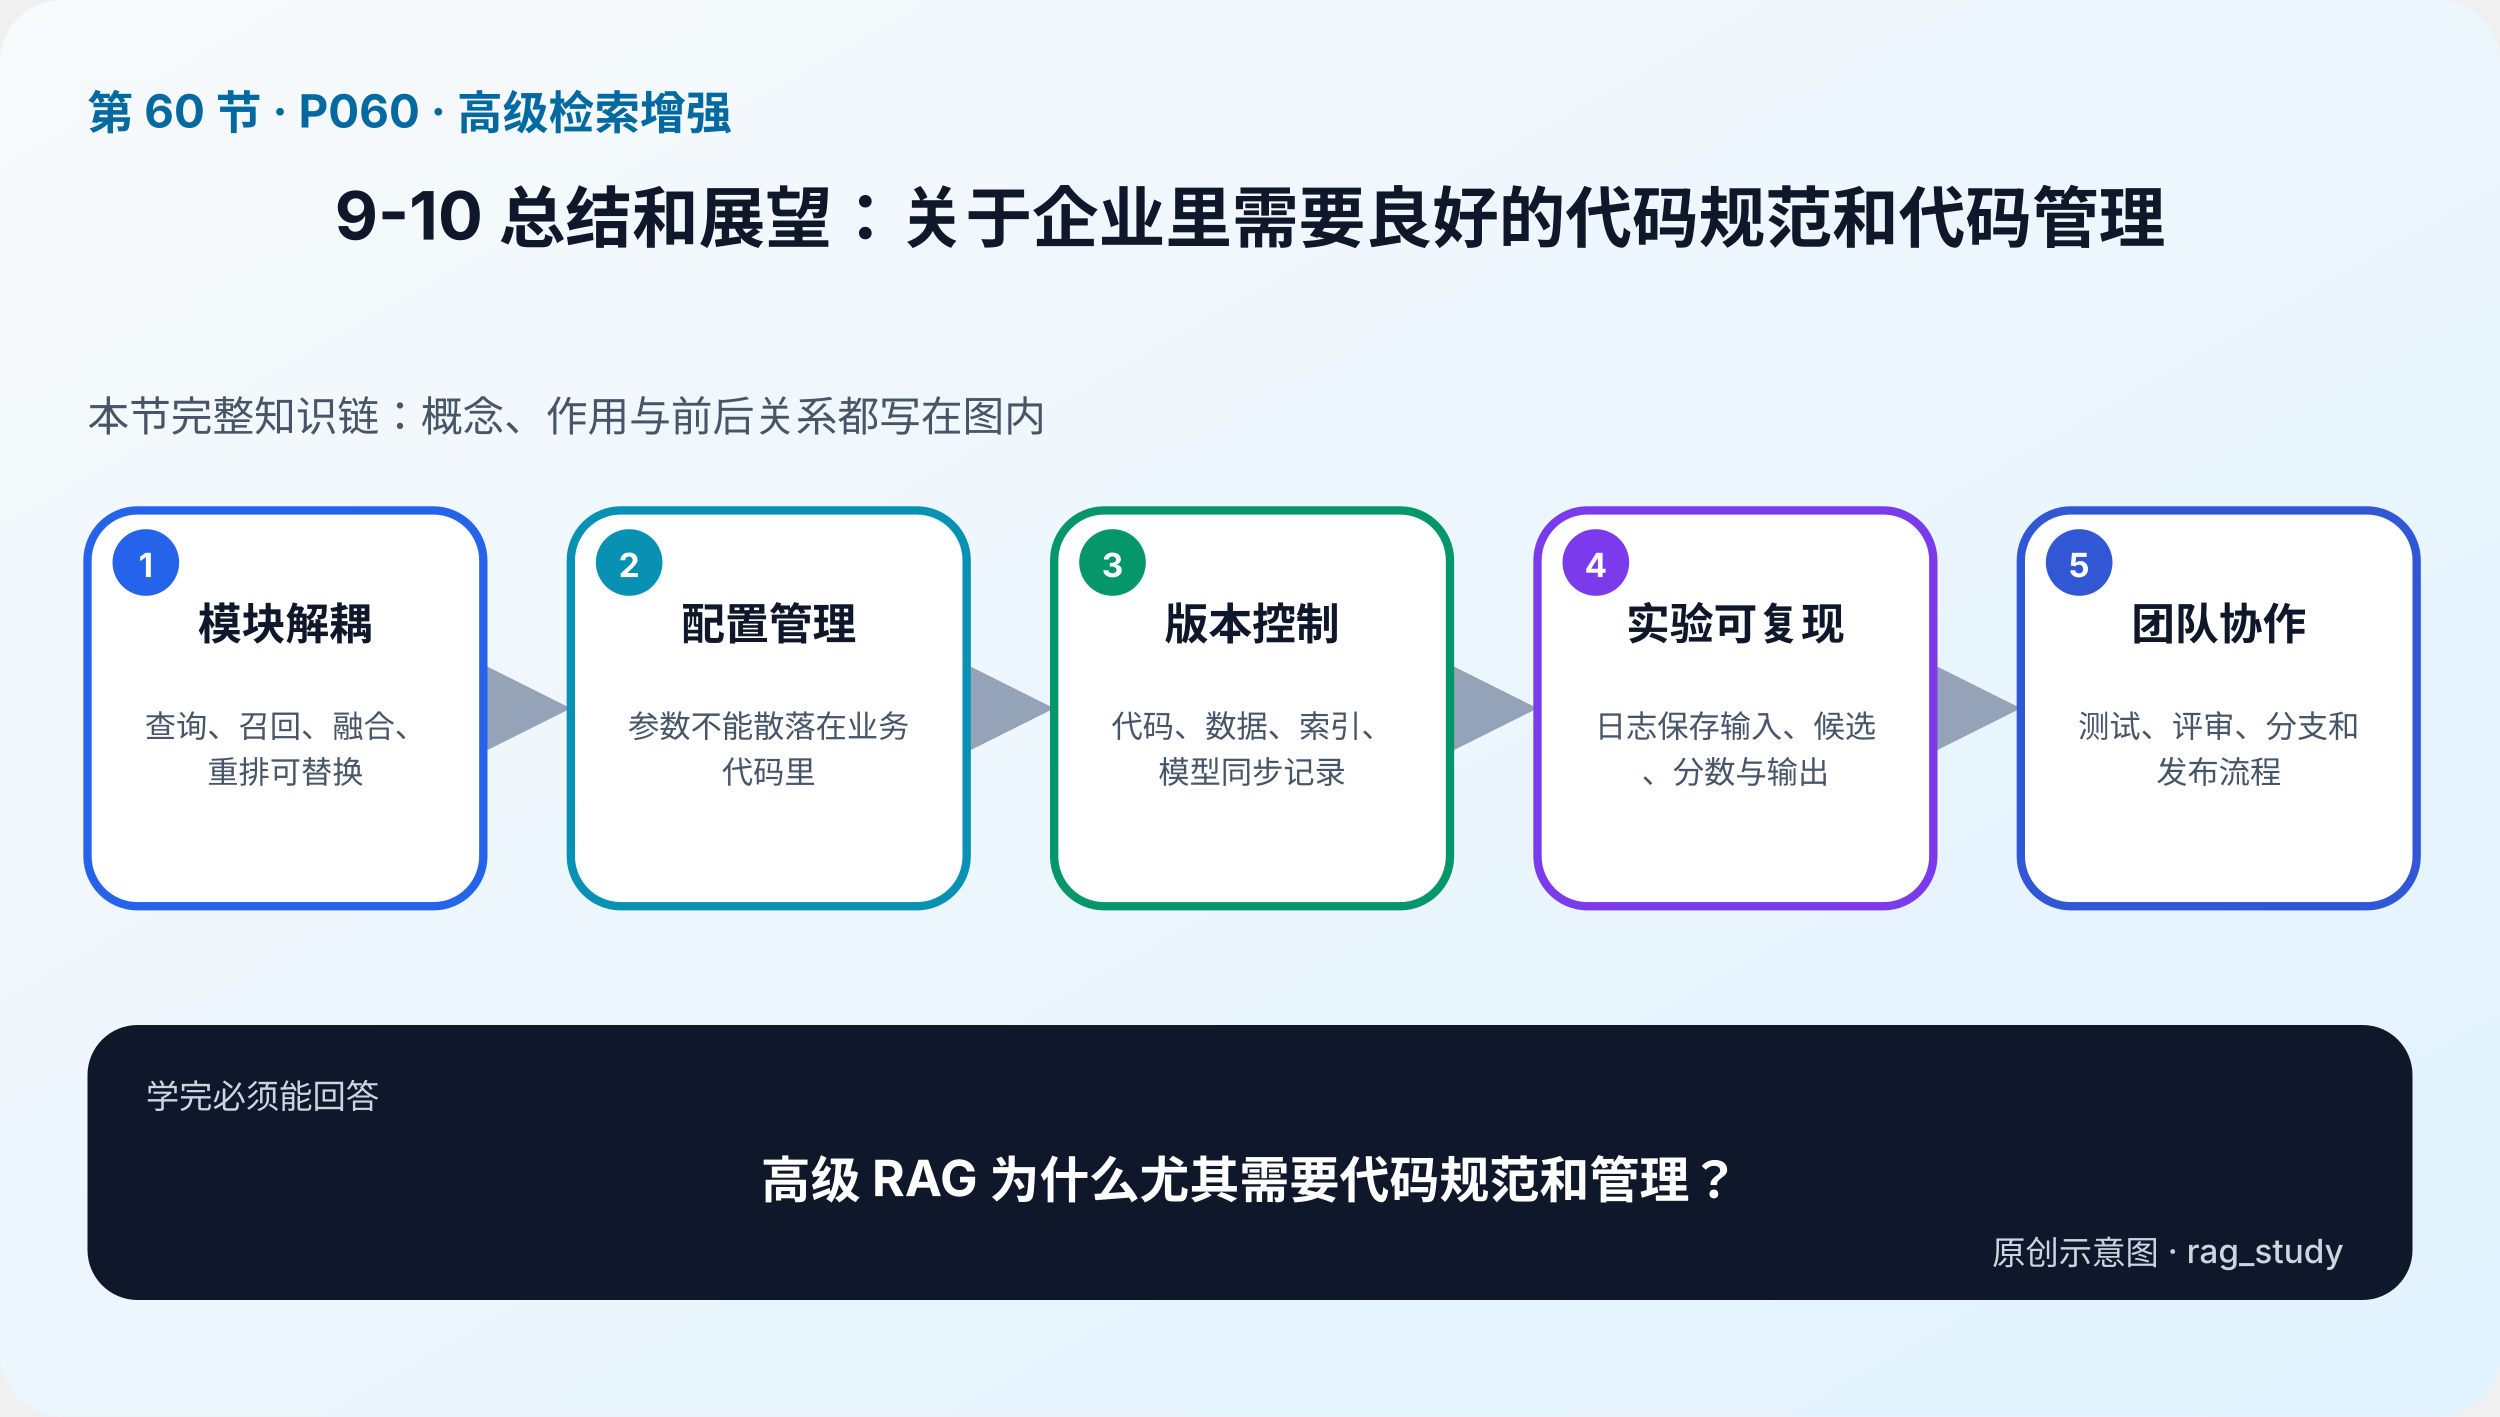
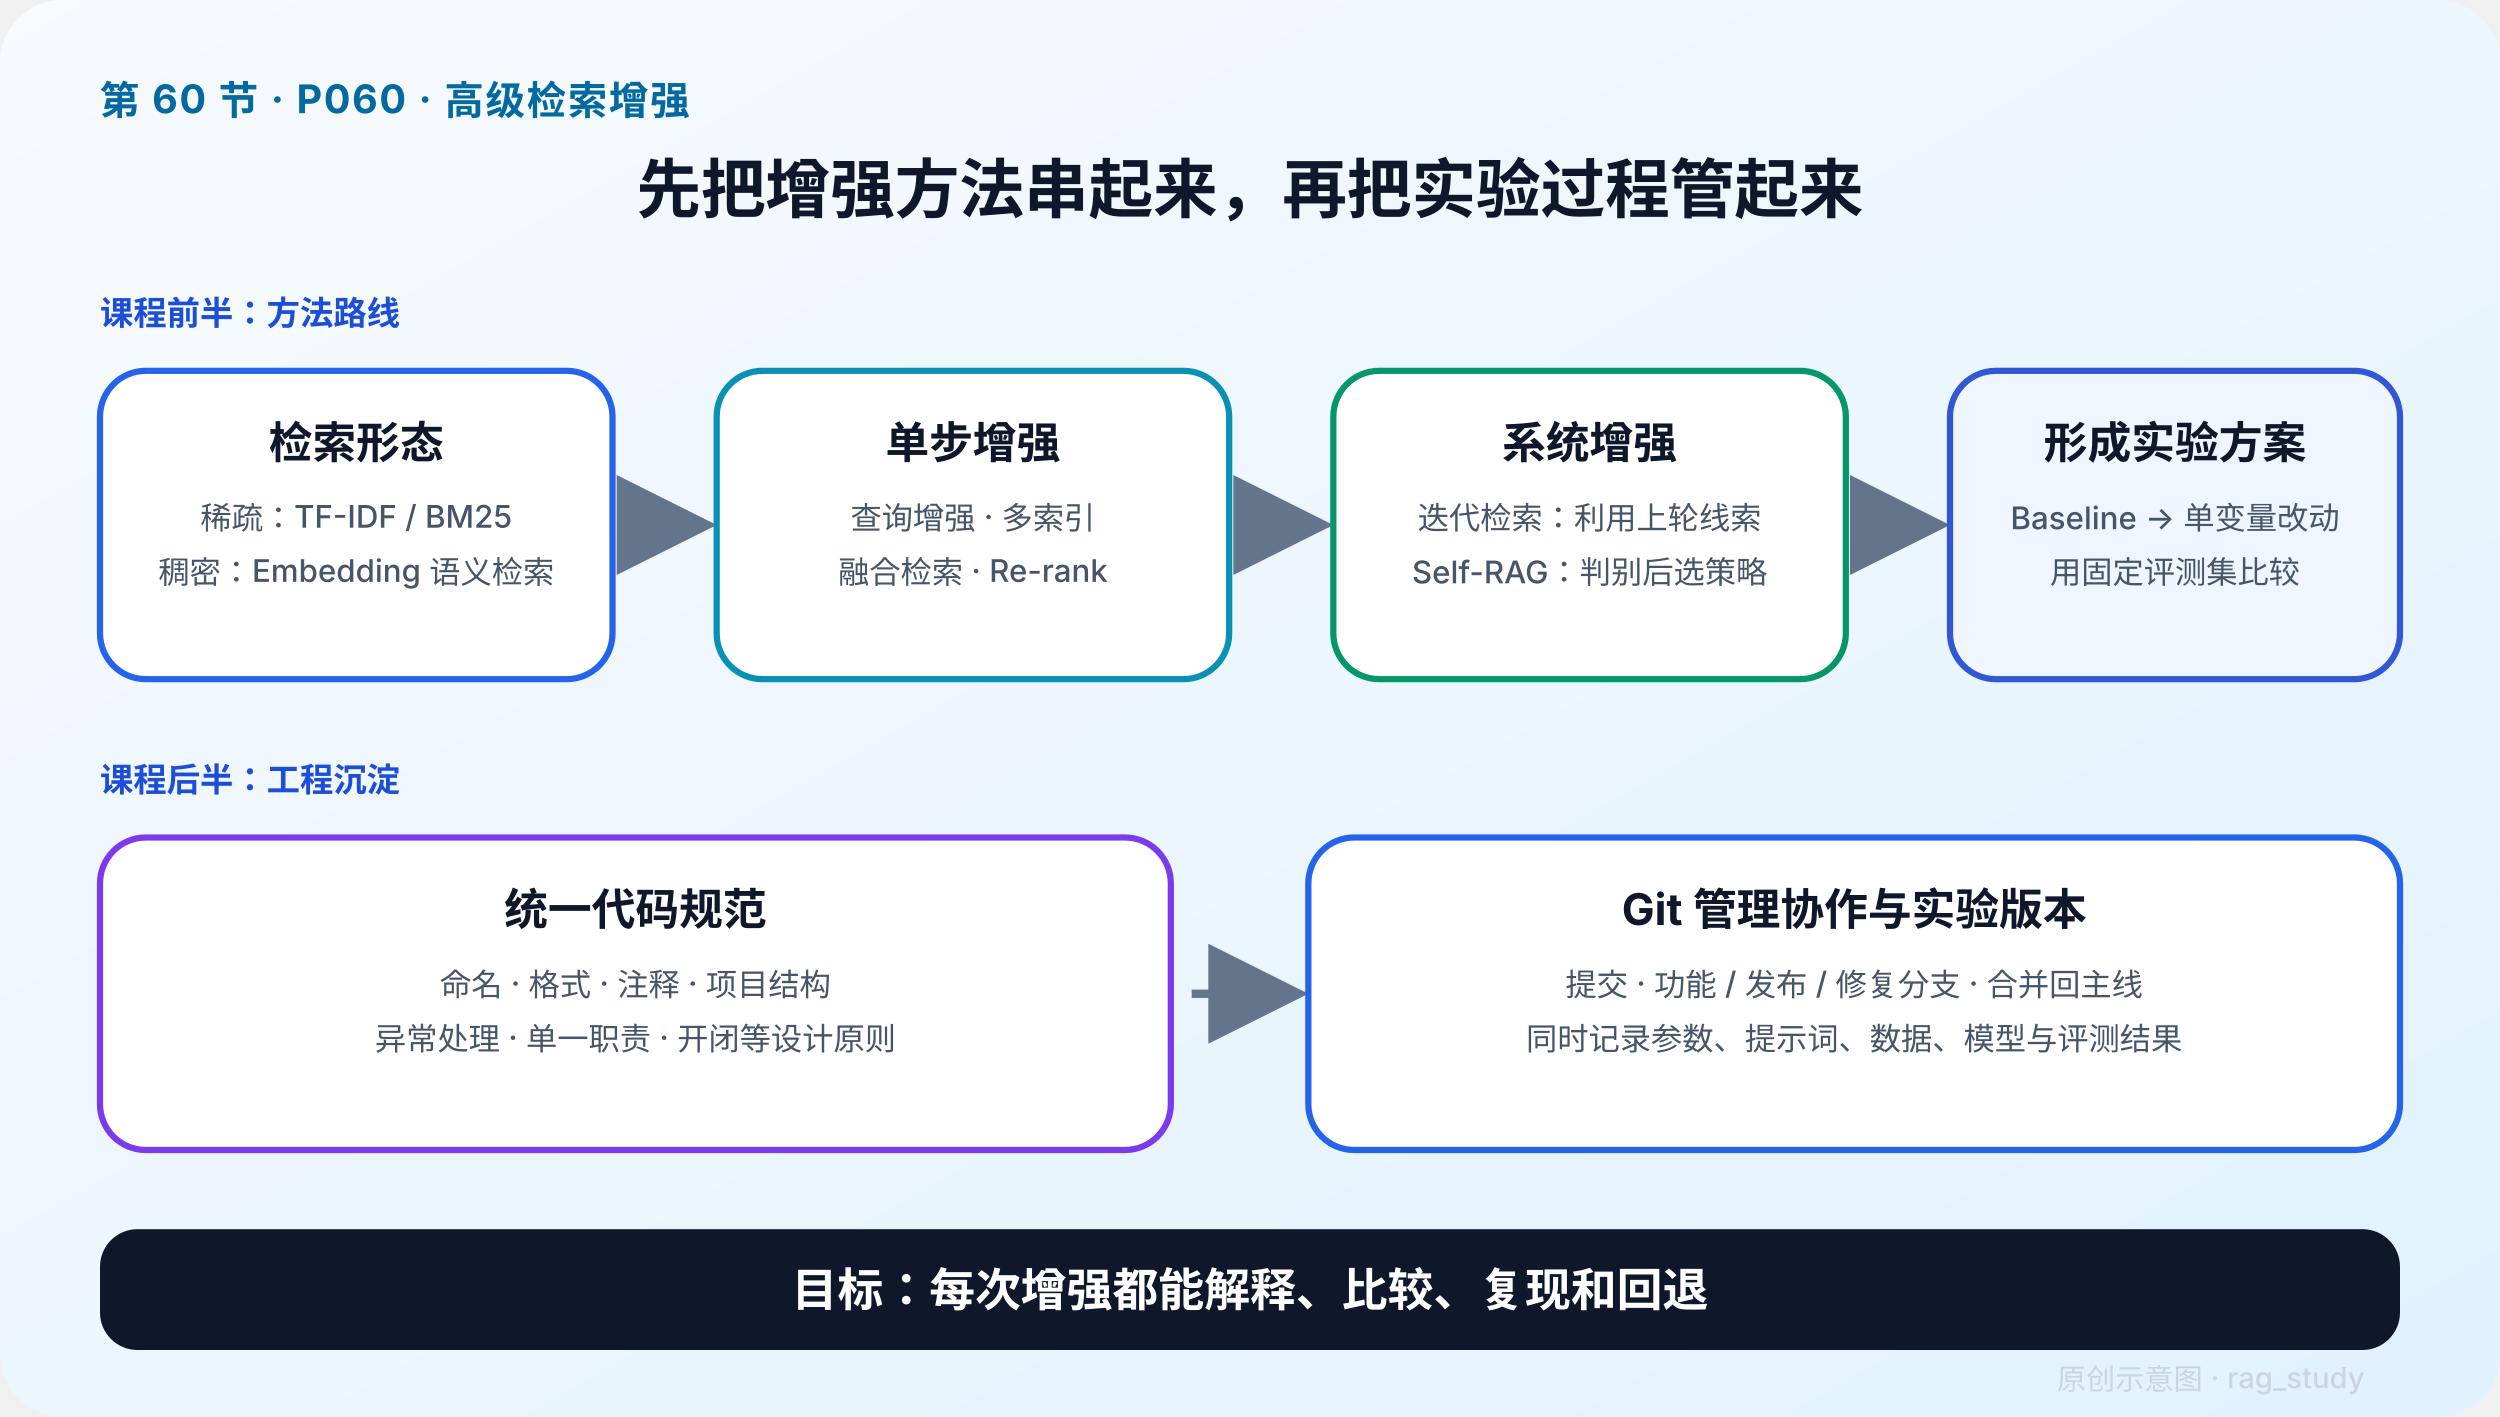
<svg xmlns="http://www.w3.org/2000/svg" role="img" width="1200" height="680" viewBox="0 0 1200 680">
  <defs>
    <linearGradient id="bg" x1="0" x2="1" y1="0" y2="1">
      <stop offset="0" stop-color="#f8fafc" />
      <stop offset="1" stop-color="#e0f2fe" />
    </linearGradient>
    <marker id="arrow" markerWidth="12" markerHeight="12" refX="10" refY="6" orient="auto">
-       <path d="M0,0 L12,6 L0,12 z" fill="#94a3b8" />
+       <path d="M0,0 L12,6 L0,12 z" fill="#64748b" />
    </marker>
    <style>
-       .chapter { font: 700 22px -apple-system,BlinkMacSystemFont,"Segoe UI","PingFang SC",sans-serif; fill:#0369a1; }
-       .title { font: 700 32px -apple-system,BlinkMacSystemFont,"Segoe UI","PingFang SC",sans-serif; fill:#0f172a; }
-       .number { font: 700 16px -apple-system,BlinkMacSystemFont,"Segoe UI","PingFang SC",sans-serif; fill:white; }
+       .chapter { font: 700 19px -apple-system,BlinkMacSystemFont,"Segoe UI","PingFang SC",sans-serif; fill:#0369a1; letter-spacing:.04em; }
+       .title { font: 700 31px -apple-system,BlinkMacSystemFont,"Segoe UI","PingFang SC",sans-serif; fill:#0f172a; }
+       .label { font: 700 16px -apple-system,BlinkMacSystemFont,"Segoe UI","PingFang SC",sans-serif; fill:#1d4ed8; }
      .node { font: 700 21px -apple-system,BlinkMacSystemFont,"Segoe UI","PingFang SC",sans-serif; fill:#0f172a; }
      .detail { font: 500 15px -apple-system,BlinkMacSystemFont,"Segoe UI","PingFang SC",sans-serif; fill:#475569; }
-       .hint { font: 500 20px -apple-system,BlinkMacSystemFont,"Segoe UI","PingFang SC",sans-serif; fill:#475569; }
-       .question { font: 700 24px -apple-system,BlinkMacSystemFont,"Segoe UI","PingFang SC",sans-serif; fill:white; }
-       .brand { font: 500 16px -apple-system,BlinkMacSystemFont,"Segoe UI","PingFang SC",sans-serif; fill:#cbd5e1; }
+       .footer { font: 700 22px -apple-system,BlinkMacSystemFont,"Segoe UI","PingFang SC",sans-serif; fill:white; }
+       .brand { font: 500 14px -apple-system,BlinkMacSystemFont,"Segoe UI","PingFang SC",sans-serif; fill:#cbd5e1; }
    </style>
  </defs>
  <rect width="1200" height="680" rx="30" fill="url(#bg)" />
-   <text x="42" y="62" class="chapter">第 60 节 · P060 · 高级检索增强</text>
-   <text x="600" y="115" text-anchor="middle" class="title">9-10 总结和展望：关于企业里需要良好的代码规范和代码管理</text>
-   <text x="42" y="207" class="hint">本节完整知识链：概念、作用与前后关系都写在图内</text>
-   <path d="M 236 340 L 266 340" stroke="#94a3b8" stroke-width="4" marker-end="url(#arrow)" />
-   <path d="M 468 340 L 498 340" stroke="#94a3b8" stroke-width="4" marker-end="url(#arrow)" />
-   <path d="M 700 340 L 730 340" stroke="#94a3b8" stroke-width="4" marker-end="url(#arrow)" />
-   <path d="M 932 340 L 962 340" stroke="#94a3b8" stroke-width="4" marker-end="url(#arrow)" />
-   <rect x="42" y="245" width="190" height="190" rx="24" fill="white" stroke="#2563eb" stroke-width="4" />
-   <circle cx="70" cy="270" r="16" fill="#2563eb" />
-   <text x="70" y="277" text-anchor="middle" class="number">1</text>
-   <text x="137" y="307" text-anchor="middle" class="node">模块解耦</text>
-   <text x="137" y="354" text-anchor="middle" class="detail">查询、召回、融合、</text>
-   <text x="137" y="376" text-anchor="middle" class="detail">重排可替换</text>
-   <rect x="274" y="245" width="190" height="190" rx="24" fill="white" stroke="#0891b2" stroke-width="4" />
-   <circle cx="302" cy="270" r="16" fill="#0891b2" />
-   <text x="302" y="277" text-anchor="middle" class="number">2</text>
-   <text x="369" y="307" text-anchor="middle" class="node">配置管理</text>
-   <text x="369" y="354" text-anchor="middle" class="detail">参数不能散落在业务</text>
-   <text x="369" y="376" text-anchor="middle" class="detail">代码里</text>
-   <rect x="506" y="245" width="190" height="190" rx="24" fill="white" stroke="#059669" stroke-width="4" />
-   <circle cx="534" cy="270" r="16" fill="#059669" />
-   <text x="534" y="277" text-anchor="middle" class="number">3</text>
-   <text x="601" y="307" text-anchor="middle" class="node">版本控制</text>
-   <text x="601" y="354" text-anchor="middle" class="detail">代码、数据、索引、</text>
-   <text x="601" y="376" text-anchor="middle" class="detail">模型同步记录</text>
-   <rect x="738" y="245" width="190" height="190" rx="24" fill="white" stroke="#7c3aed" stroke-width="4" />
-   <circle cx="766" cy="270" r="16" fill="#7c3aed" />
-   <text x="766" y="277" text-anchor="middle" class="number">4</text>
-   <text x="833" y="307" text-anchor="middle" class="node">实验可复现</text>
-   <text x="833" y="354" text-anchor="middle" class="detail">日志保存输入、候选</text>
-   <text x="833" y="376" text-anchor="middle" class="detail">、分数与输出</text>
-   <rect x="970" y="245" width="190" height="190" rx="24" fill="white" stroke="#3157d5" stroke-width="4" />
-   <circle cx="998" cy="270" r="16" fill="#3157d5" />
-   <text x="998" y="277" text-anchor="middle" class="number">5</text>
-   <text x="1065" y="307" text-anchor="middle" class="node">团队协作</text>
-   <text x="1065" y="354" text-anchor="middle" class="detail">测试、评审、分支和</text>
-   <text x="1065" y="376" text-anchor="middle" class="detail">发布流程</text>
-   <rect x="42" y="492" width="1116" height="132" rx="24" fill="#0f172a" />
-   <text x="70" y="532" class="brand">学完必须能回答</text>
-   <text x="600" y="575" text-anchor="middle" class="question">高级 RAG 为什么尤其需要代码规范和管理？</text>
-   <text x="1125" y="607" text-anchor="end" class="brand">原创示意图 · rag_study</text>
+   <text x="48" y="55" class="chapter">第 60 节 · P060 · 高级检索增强</text>
+   <text x="600" y="102" text-anchor="middle" class="title">先把增强方法串起来，再把实验过程管起来</text>
+   <text x="48" y="156" class="label">课程前半：方法路线</text>
+   <rect x="48" y="178" width="246" height="148" rx="22" fill="white" stroke="#2563eb" stroke-width="3" />
+   <text x="171" y="220" text-anchor="middle" class="node">检索形态</text>
+   <text x="171" y="254" text-anchor="middle" class="detail">稀疏：TF-IDF / BM25</text>
+   <text x="171" y="280" text-anchor="middle" class="detail">稠密：Embedding 语义检索</text>
+   <path d="M304 252 H336" stroke="#64748b" stroke-width="4" marker-end="url(#arrow)" />
+   <rect x="344" y="178" width="246" height="148" rx="22" fill="white" stroke="#0891b2" stroke-width="3" />
+   <text x="467" y="220" text-anchor="middle" class="node">单步增强</text>
+   <text x="467" y="254" text-anchor="middle" class="detail">查询增强 · 多索引</text>
+   <text x="467" y="280" text-anchor="middle" class="detail">融合检索 · Re-rank</text>
+   <path d="M600 252 H632" stroke="#64748b" stroke-width="4" marker-end="url(#arrow)" />
+   <rect x="640" y="178" width="246" height="148" rx="22" fill="white" stroke="#059669" stroke-width="3" />
+   <text x="763" y="220" text-anchor="middle" class="node">系统增强</text>
+   <text x="763" y="254" text-anchor="middle" class="detail">迭代检索：利用上轮线索</text>
+   <text x="763" y="280" text-anchor="middle" class="detail">Self-RAG：判别后选策略</text>
+   <path d="M896 252 H928" stroke="#64748b" stroke-width="4" marker-end="url(#arrow)" />
+   <rect x="936" y="178" width="216" height="148" rx="22" fill="#eff6ff" stroke="#3157d5" stroke-width="3" />
+   <text x="1044" y="220" text-anchor="middle" class="node">形成实验方案</text>
+   <text x="1044" y="254" text-anchor="middle" class="detail">Baseline → 单变量改动</text>
+   <text x="1044" y="280" text-anchor="middle" class="detail">用固定评测集比较</text>
+   <text x="48" y="380" class="label">课程后半：工程沉淀</text>
+   <rect x="48" y="402" width="514" height="150" rx="22" fill="white" stroke="#7c3aed" stroke-width="3" />
+   <text x="305" y="444" text-anchor="middle" class="node">统一代码规范</text>
+   <text x="305" y="478" text-anchor="middle" class="detail">命名 · 格式 · 注释 · 项目结构</text>
+   <text x="305" y="504" text-anchor="middle" class="detail">异常处理 · 单一职责 · 开闭等设计原则</text>
+   <path d="M572 477 H620" stroke="#64748b" stroke-width="4" marker-end="url(#arrow)" />
+   <rect x="628" y="402" width="524" height="150" rx="22" fill="white" stroke="#2563eb" stroke-width="3" />
+   <text x="890" y="444" text-anchor="middle" class="node">Git 管理协作与实验版本</text>
+   <text x="890" y="478" text-anchor="middle" class="detail">提交 · 功能 / 发布 / 修复分支 · 合并回主线</text>
+   <text x="890" y="504" text-anchor="middle" class="detail">同时记录参数、提示词、数据、模型与评测结果</text>
+   <rect x="48" y="590" width="1104" height="58" rx="18" fill="#0f172a" />
+   <text x="600" y="627" text-anchor="middle" class="footer">目标：每次增强都能解释、比较、复现和回退</text>
+   <text x="1135" y="667" text-anchor="end" class="brand">原创示意图 · rag_study</text>
</svg>
